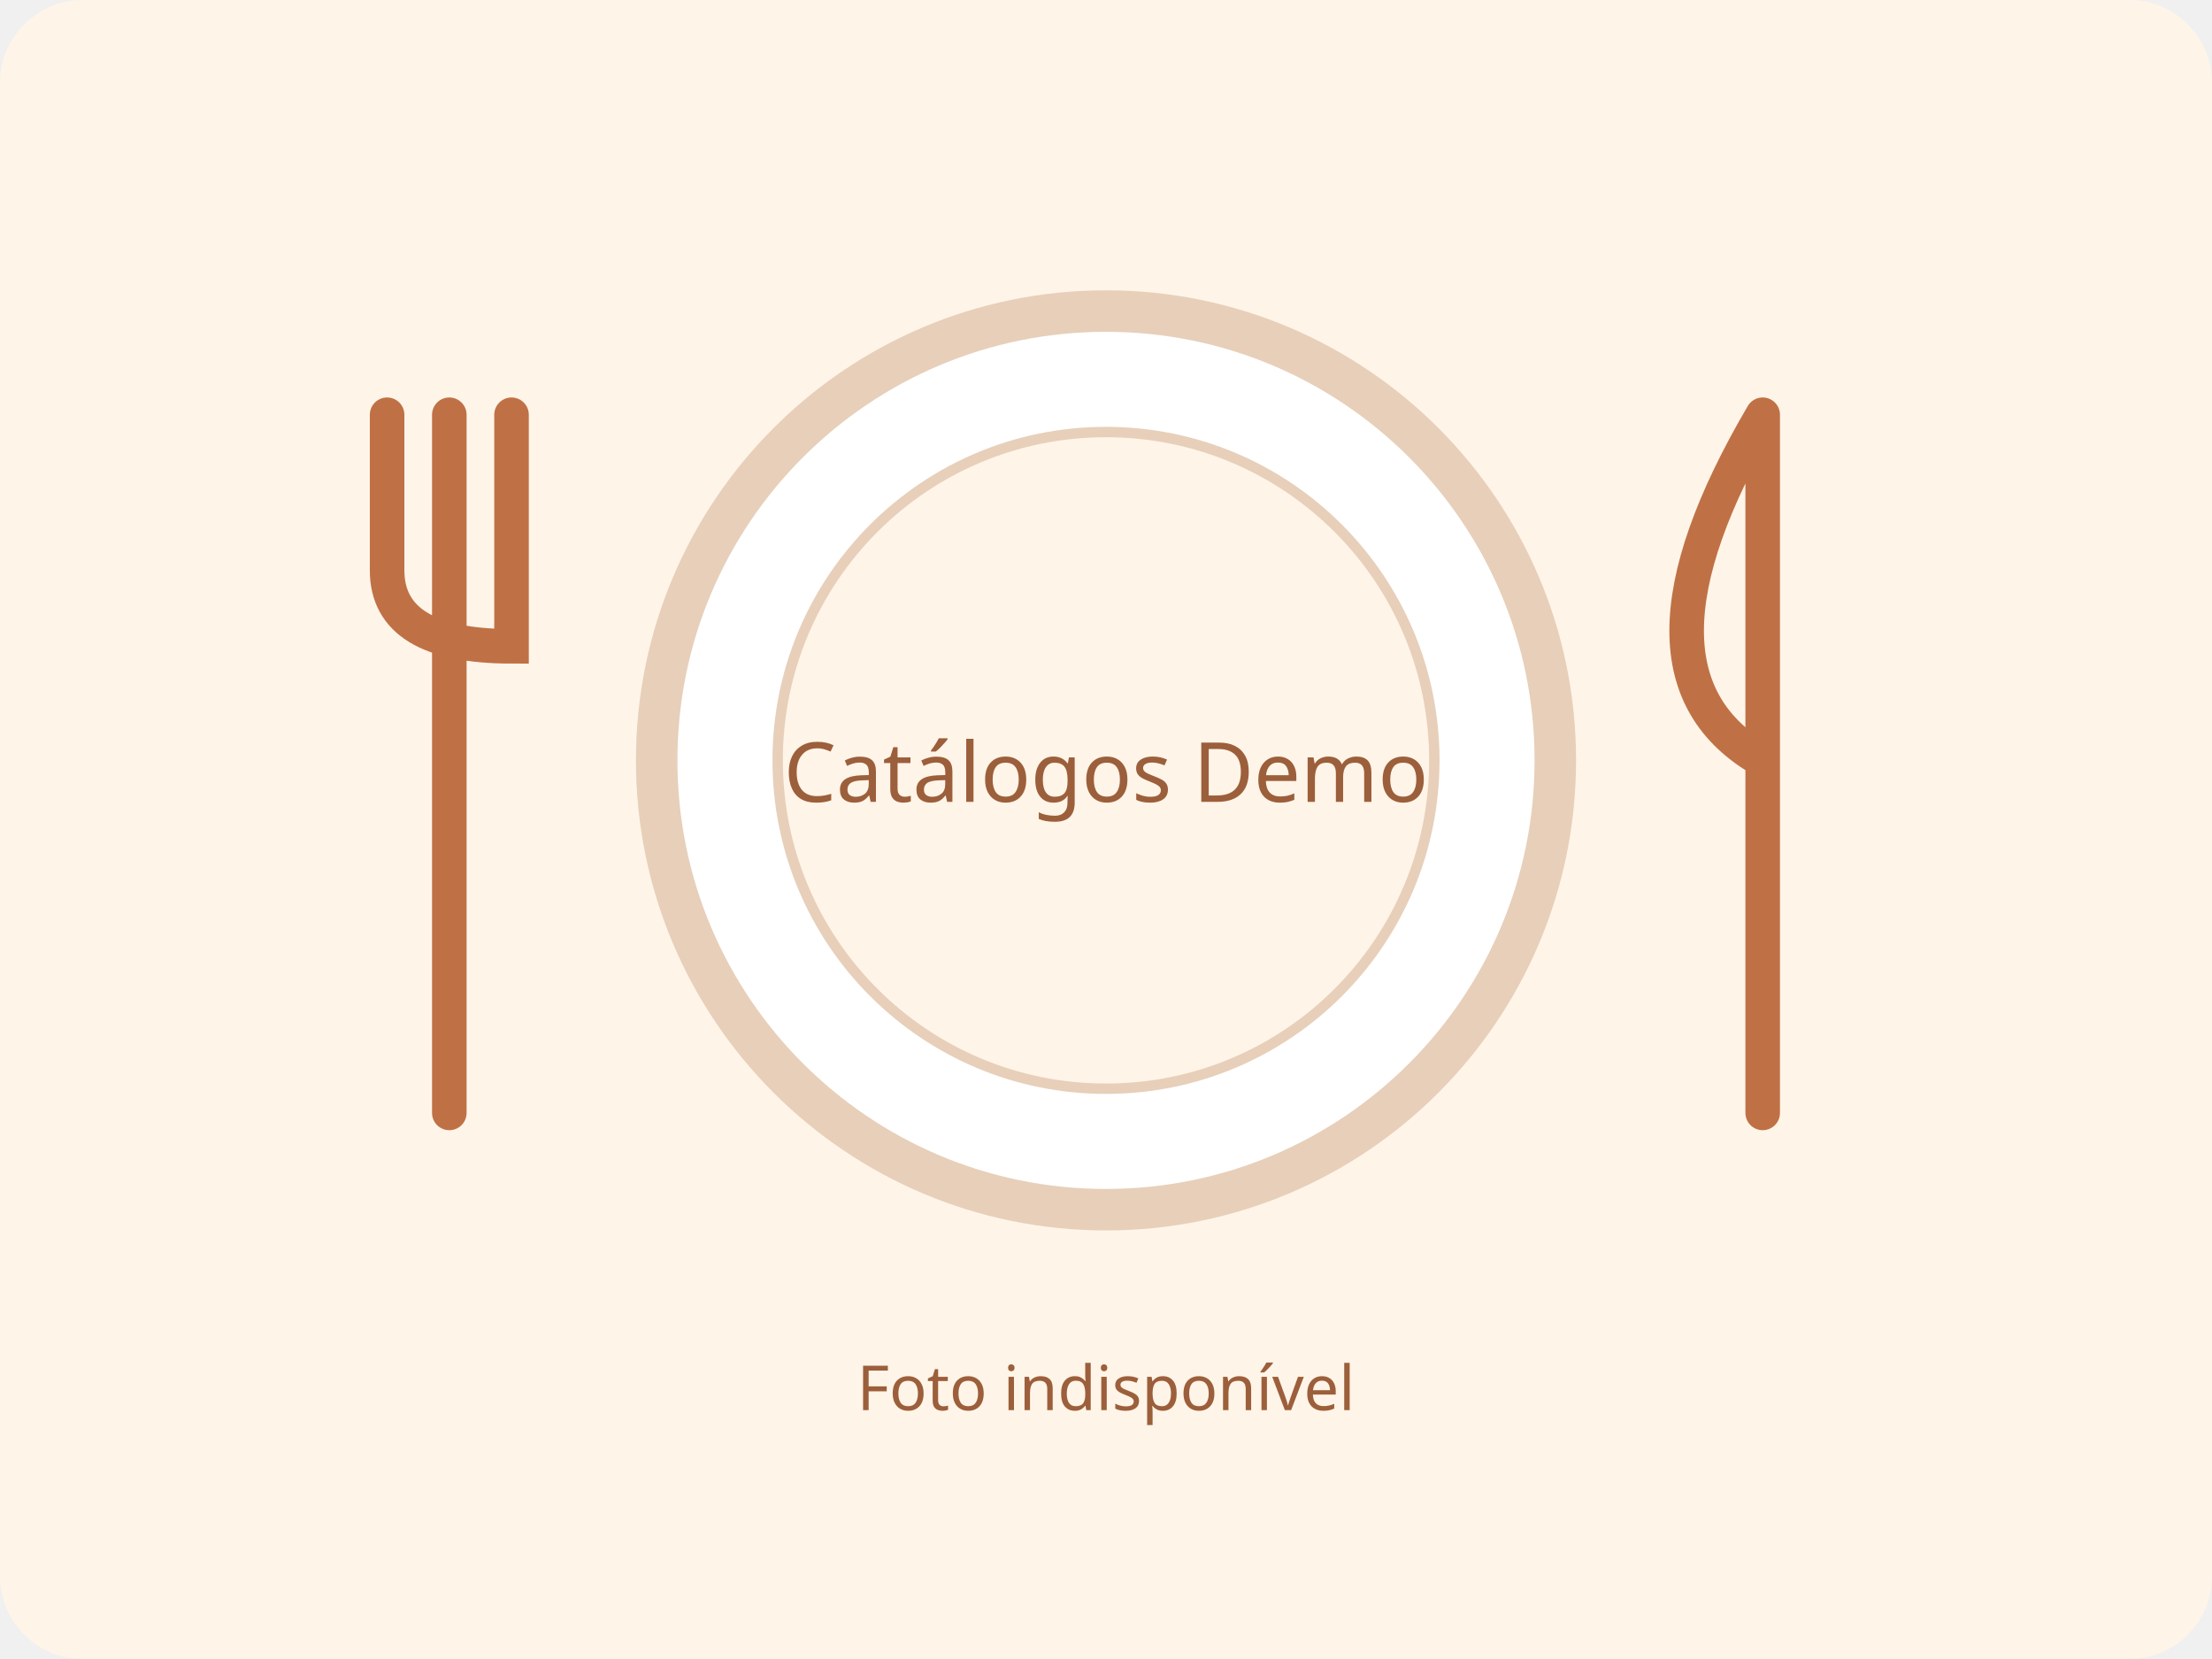
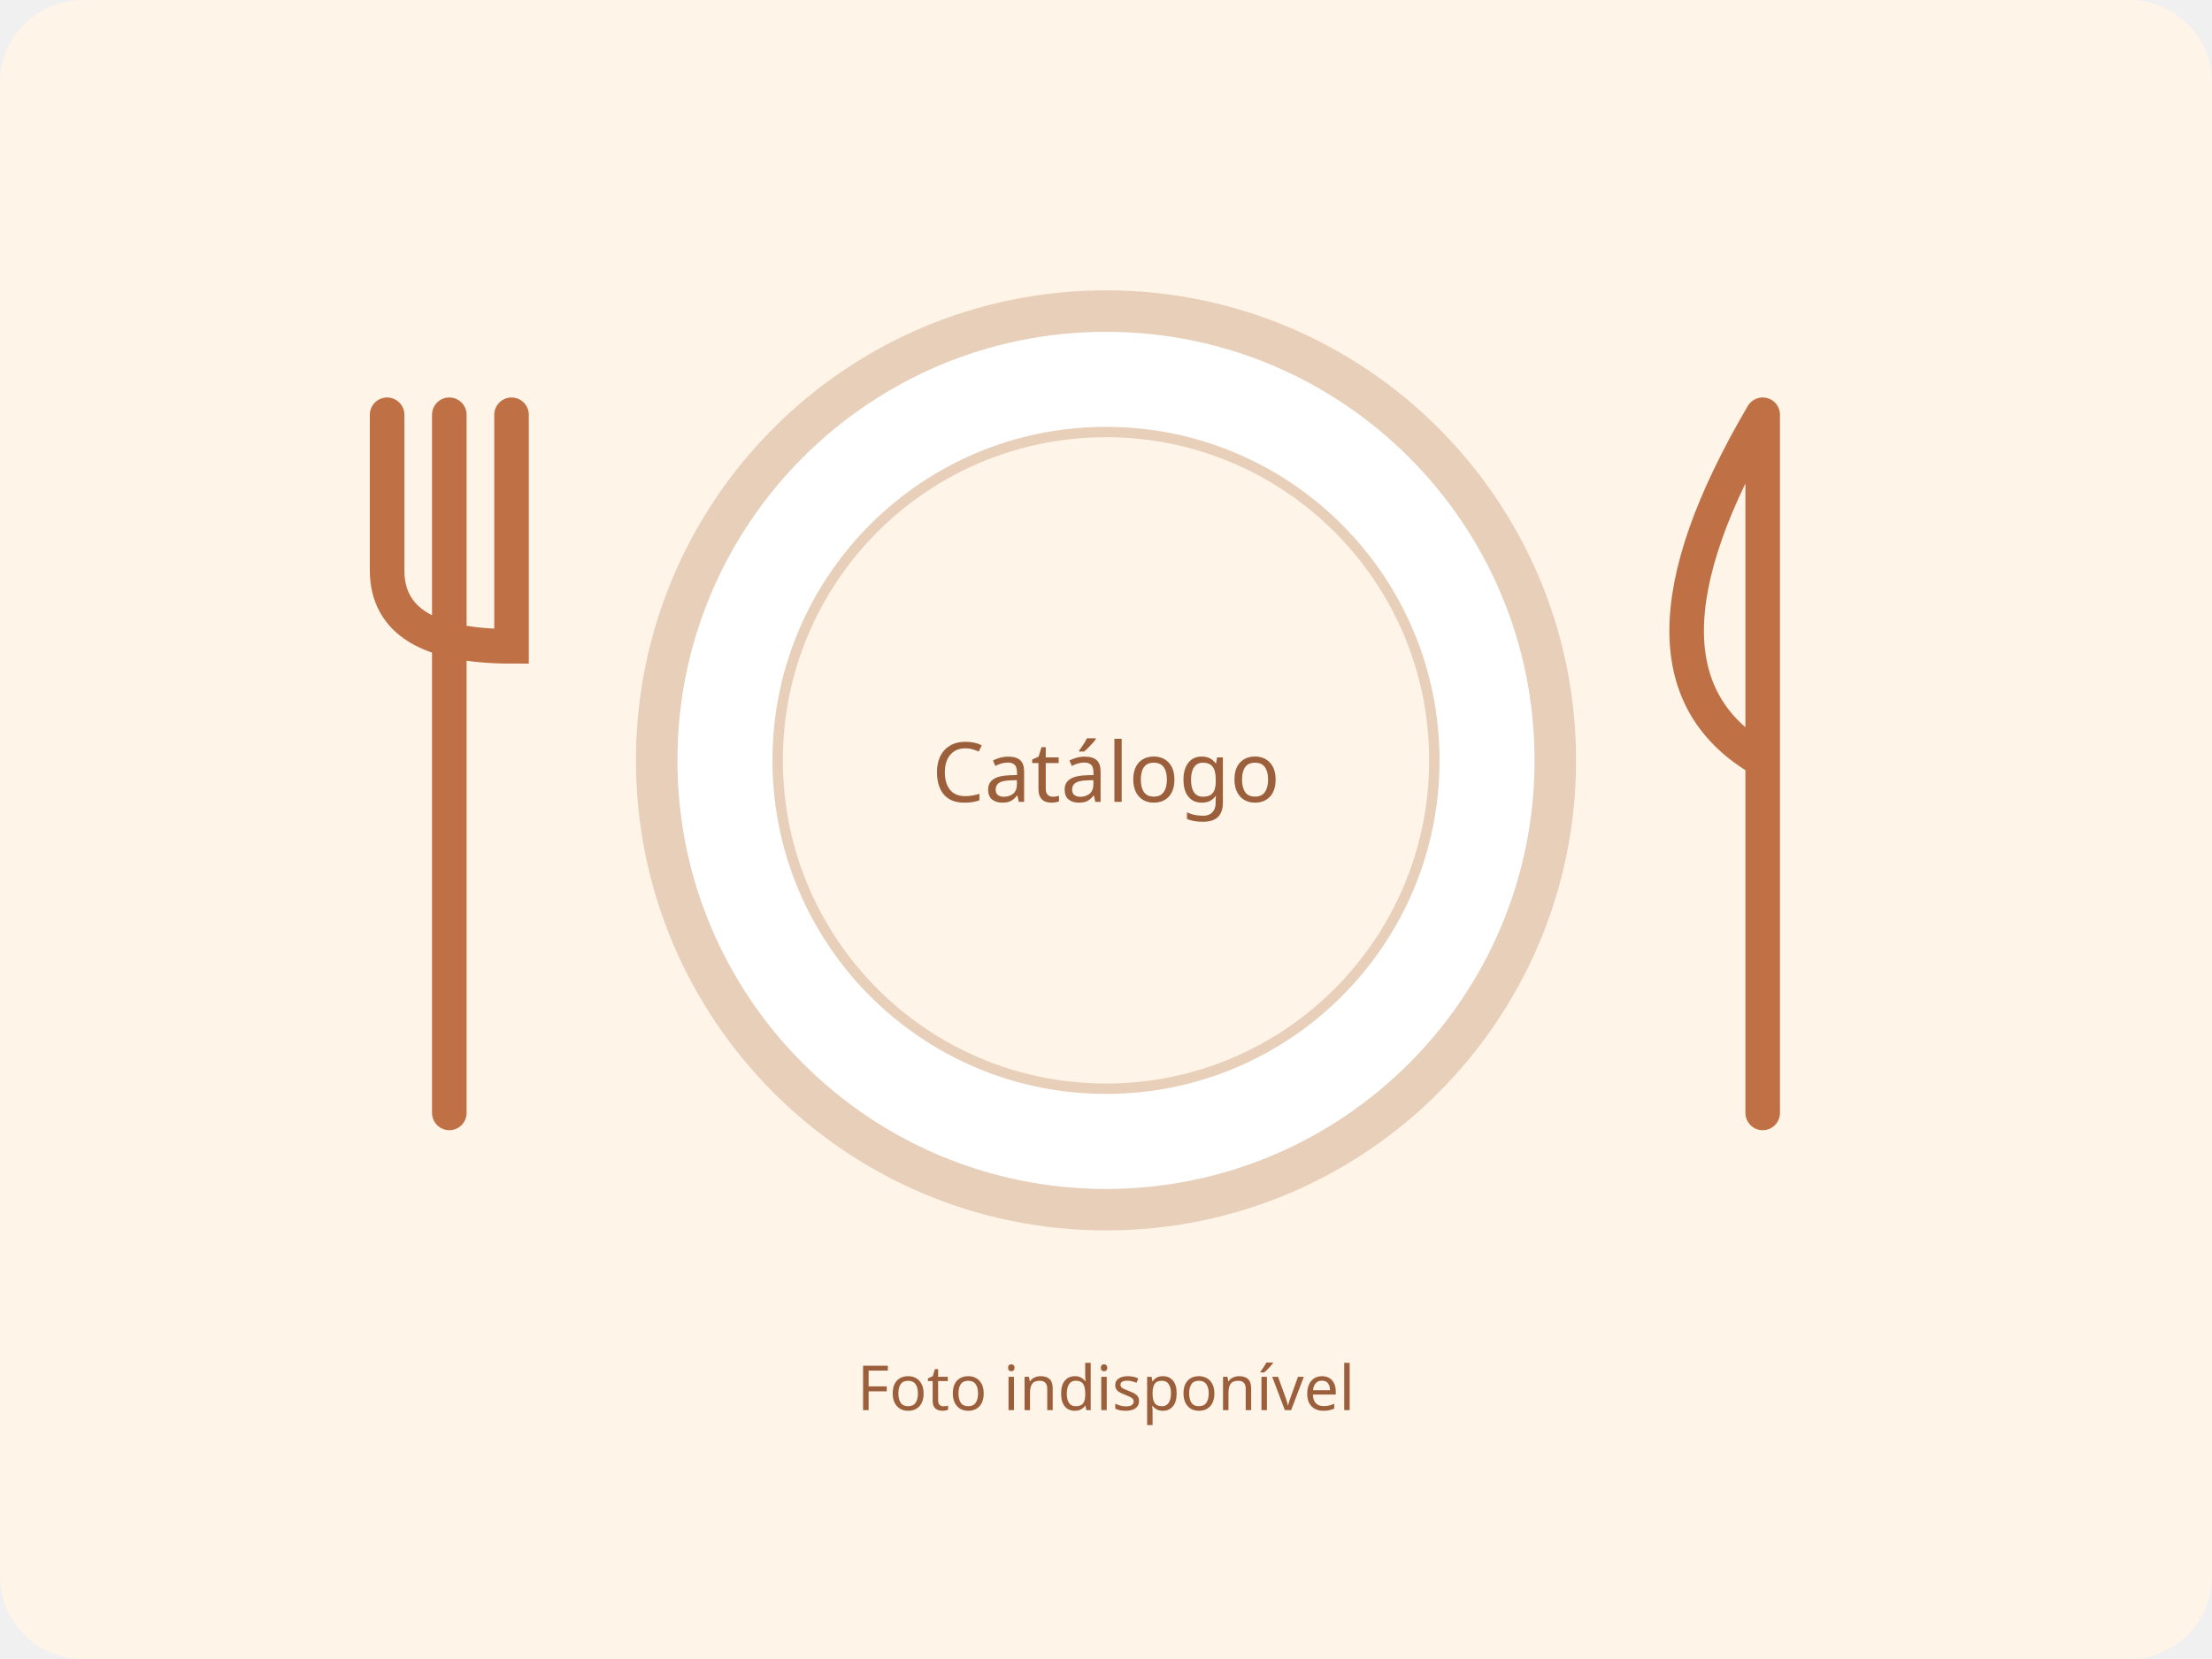
<svg xmlns="http://www.w3.org/2000/svg" width="640" height="480" viewBox="0 0 640 480">
  <rect width="640" height="480" rx="24" fill="#fff4e8" />
  <circle cx="320" cy="220" r="130" fill="#fff" stroke="#e7cfb9" stroke-width="12" />
  <circle cx="320" cy="220" r="95" fill="#fff4e8" stroke="#e7cfb9" stroke-width="3" />
  <path d="M130 120v80m-18-80v45q0 22 36 22v-67m-18 67v135m380-202v202m0-202q-44 75 0 100" fill="none" stroke="#bf7145" stroke-width="10" stroke-linecap="round" />
-   <text x="320" y="232" text-anchor="middle" fill="#9c5f3b" font-size="24" font-family="sans-serif">Catálogos Demo</text>
+   <text x="320" y="232" text-anchor="middle" fill="#9c5f3b" font-size="24" font-family="sans-serif">Catálogo</text>
  <text x="320" y="408" text-anchor="middle" fill="#9c5f3b" font-size="18" font-family="sans-serif">Foto indisponível</text>
</svg>
